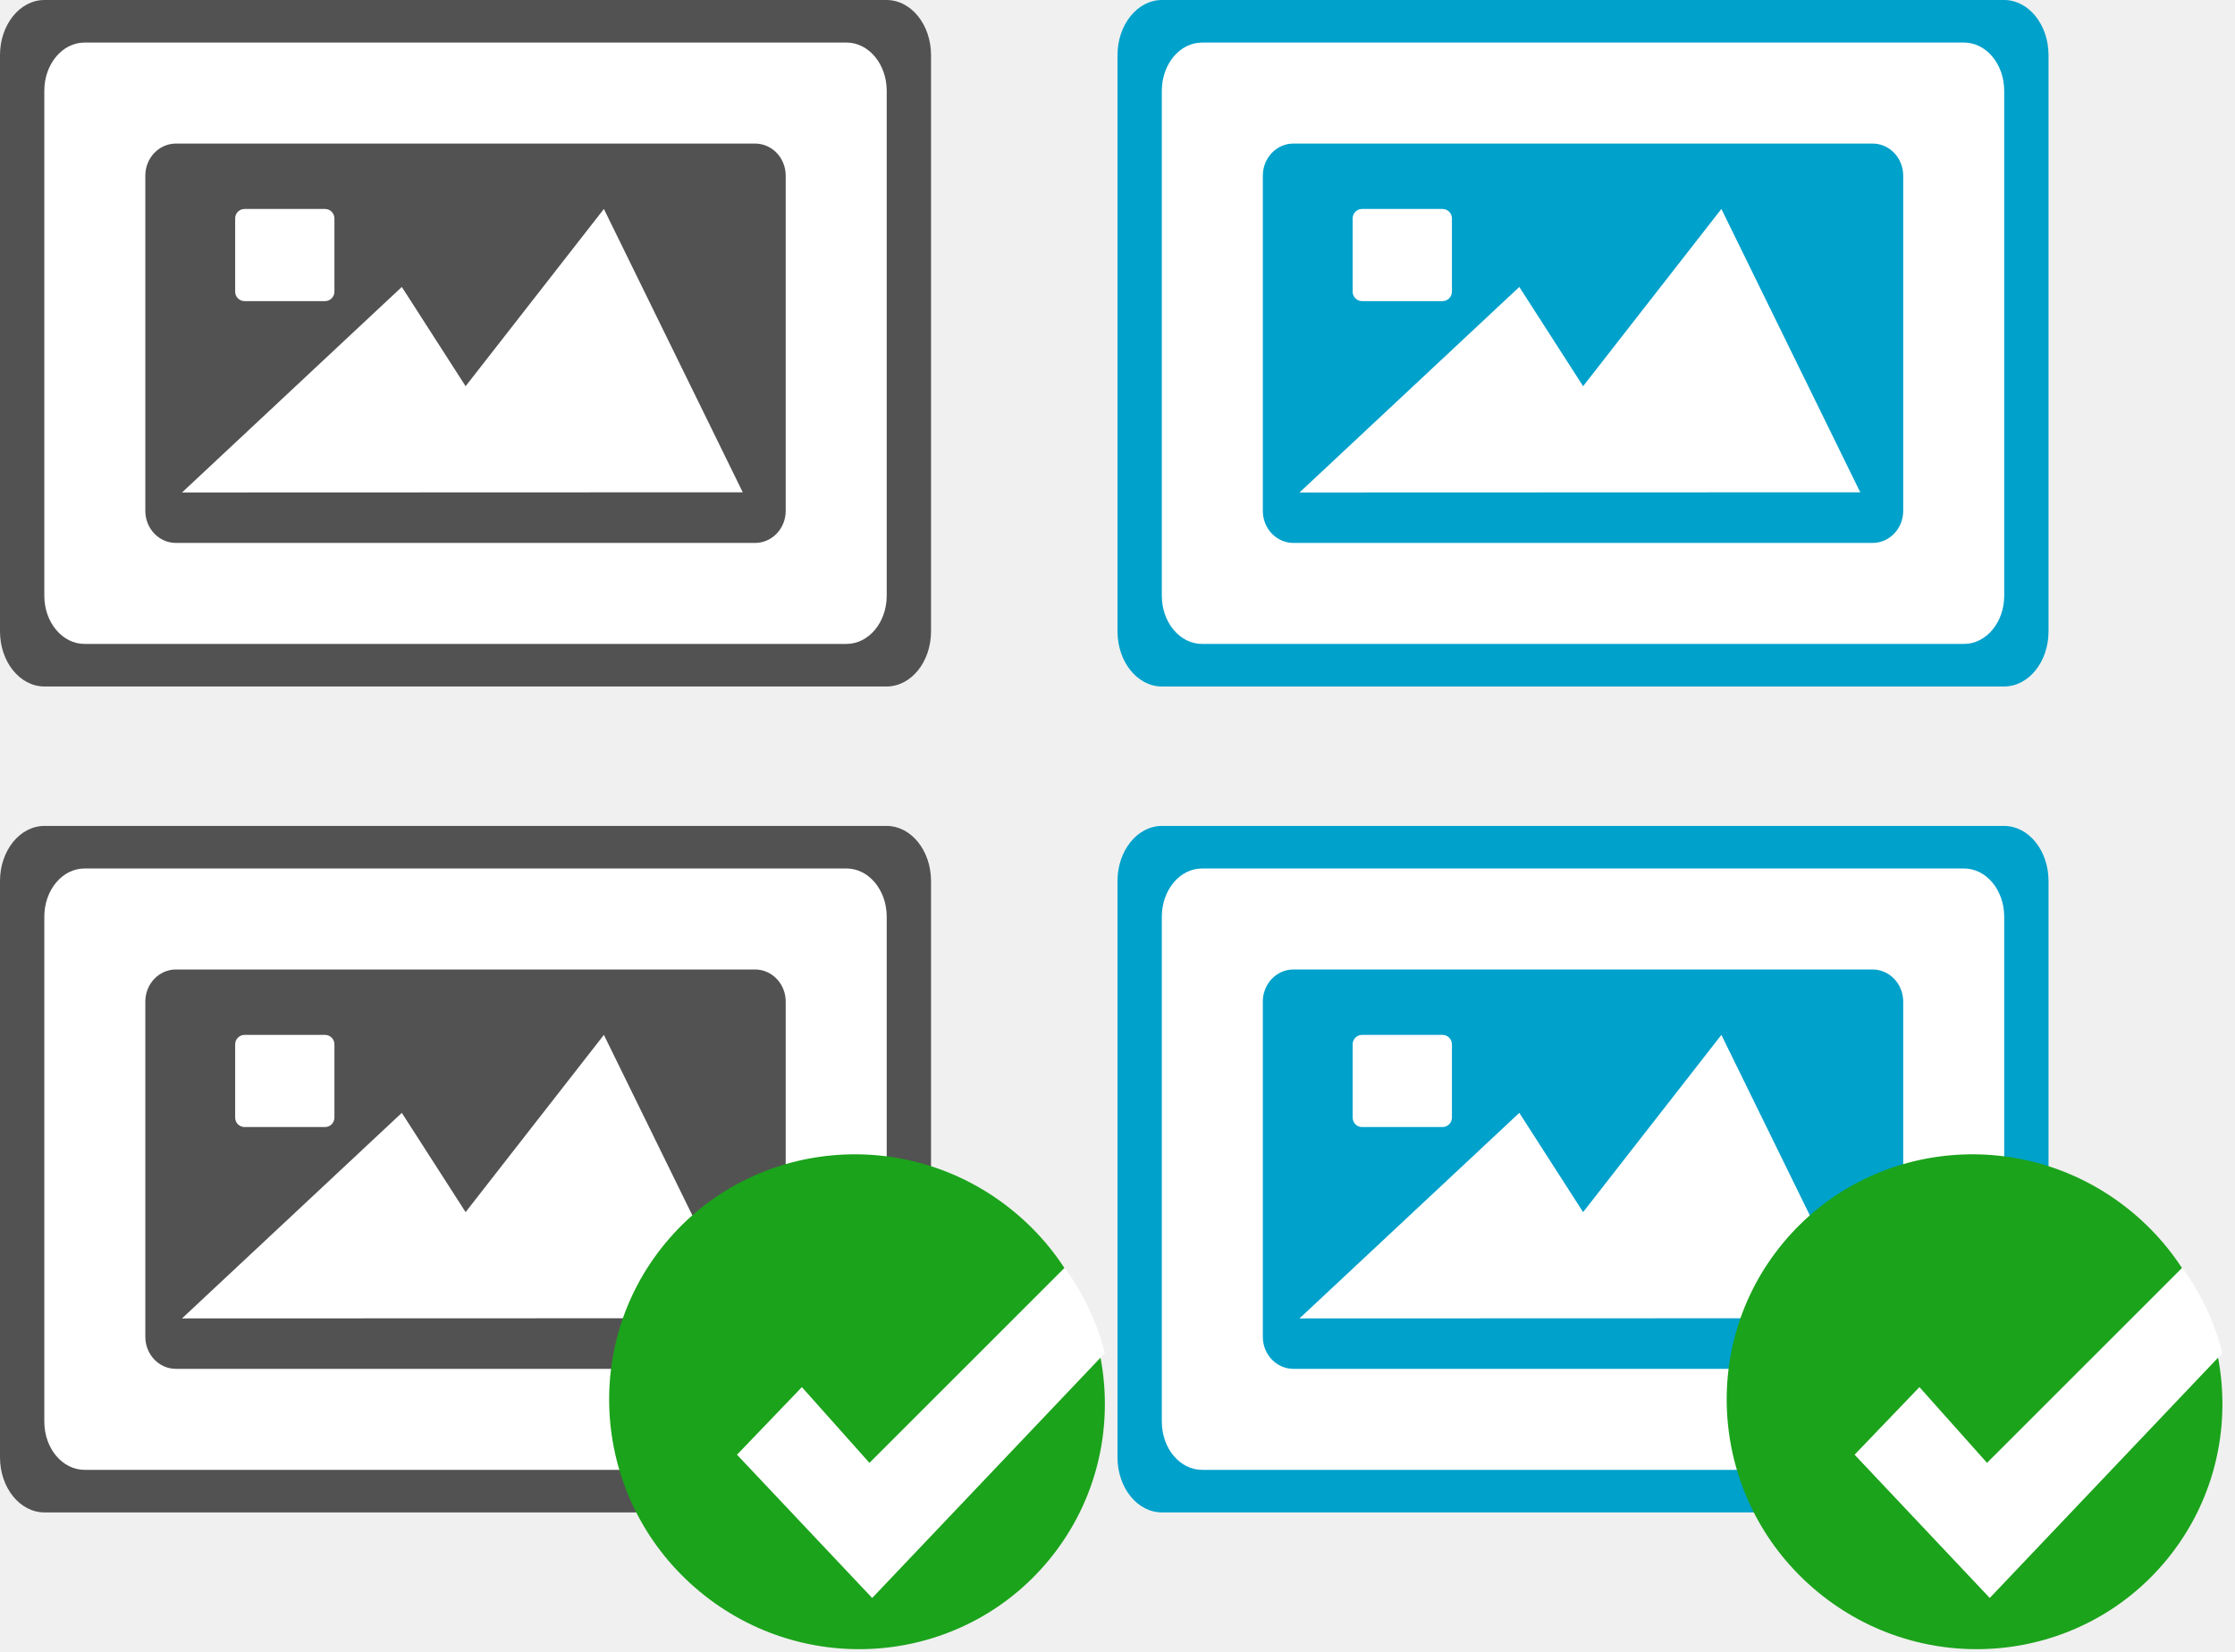
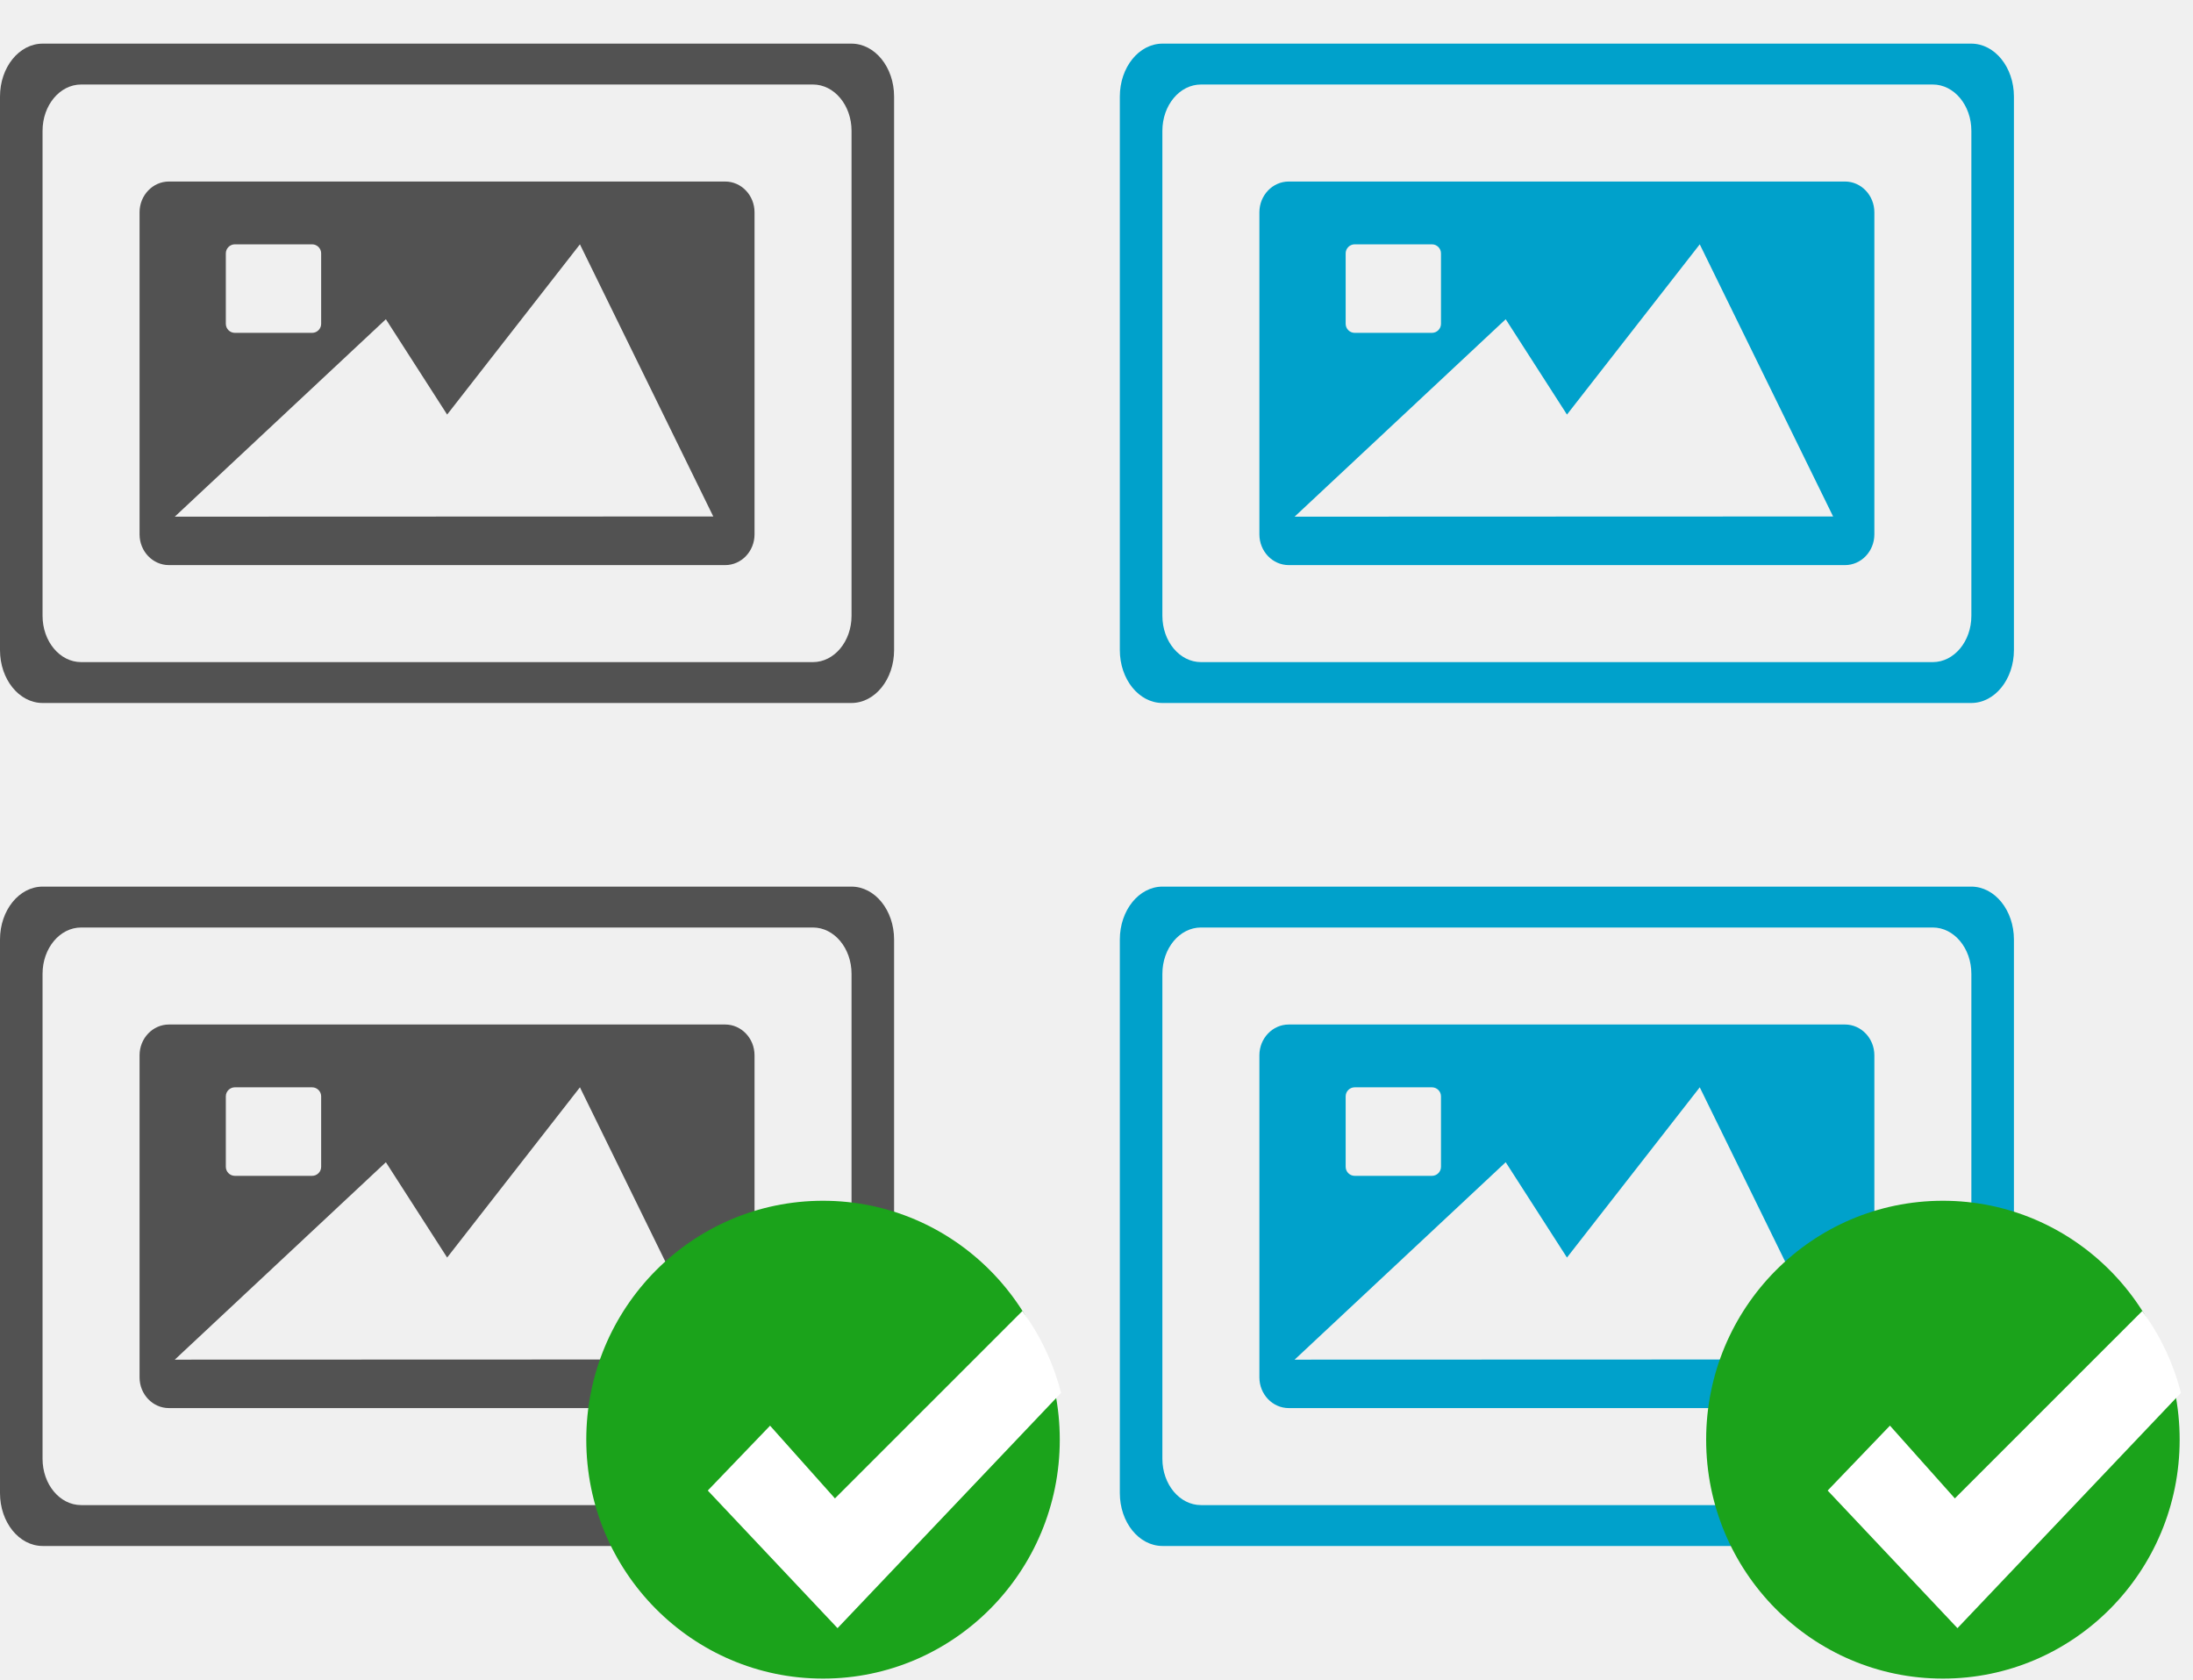
- <svg xmlns="http://www.w3.org/2000/svg" xmlns:ns1="https://boxy-svg.com" viewBox="0 0 46 34" width="46" height="34">
-   <defs>
-     <ns1:guide x="22.815" y="19.476" angle="0" />
-     <ns1:guide x="20.033" y="16.638" angle="90" />
-   </defs>
-   <g>
-     <g transform="matrix(1, 0, 0, 1, -13.419, -9.935001)">
-       <path d="M 31.666 9.935 C 32.172 9.935 32.581 10.443 32.581 11.069 C 32.581 13.668 32.581 20.332 32.581 22.931 C 32.581 23.557 32.172 24.065 31.666 24.065 C 28.017 24.065 17.983 24.065 14.334 24.065 C 13.828 24.065 13.419 23.557 13.419 22.931 C 13.419 20.332 13.419 13.668 13.419 11.069 C 13.419 10.443 13.828 9.935 14.334 9.935 C 17.983 9.935 28.017 9.935 31.666 9.935 Z" id="" style="fill: rgb(82, 82, 82);" />
-       <path d="M 30.841 10.811 C 31.299 10.811 31.669 11.255 31.669 11.804 C 31.669 14.081 31.669 19.919 31.669 22.196 C 31.669 22.745 31.299 23.189 30.841 23.189 C 27.539 23.189 18.461 23.189 15.159 23.189 C 14.701 23.189 14.331 22.745 14.331 22.196 C 14.331 19.919 14.331 14.081 14.331 11.804 C 14.331 11.255 14.701 10.811 15.159 10.811 C 18.461 10.811 27.539 10.811 30.841 10.811 Z" id="svg-1" style="fill: rgb(255, 255, 255);" />
-       <path d="M 28.96 12.89 C 29.308 12.89 29.59 13.186 29.59 13.55 C 29.59 15.062 29.59 18.939 29.59 20.451 C 29.59 20.815 29.308 21.11 28.96 21.11 C 26.45 21.11 19.55 21.11 17.04 21.11 C 16.692 21.11 16.41 20.815 16.41 20.451 C 16.41 18.939 16.41 15.062 16.41 13.55 C 16.41 13.186 16.692 12.89 17.04 12.89 C 19.55 12.89 26.45 12.89 28.96 12.89 Z" id="svg-2" style="fill: rgb(82, 82, 82);" />
-       <rect x="18.259" y="14.236" width="2.043" height="1.897" style="fill: rgb(255, 255, 255);" rx="0.194" ry="0.194" />
-       <path d="M 17.165 20.072 L 21.689 15.841 L 23.002 17.884 L 25.848 14.236 L 28.706 20.068 L 17.165 20.072 Z" style="fill: rgb(255, 255, 255);" />
+ <svg xmlns="http://www.w3.org/2000/svg" width="47px" height="36px">
+   <g fill="none" fill-rule="evenodd">
+     <path d="M18.247.935c.506 0 .915.508.915 1.134v11.862c0 .626-.409 1.134-.915 1.134H.915c-.506 0-.915-.508-.915-1.134V2.069C0 1.443.409.935.915.935h17.332zm-.825.876H1.74c-.458 0-.828.444-.828.993v10.392c0 .549.37.993.828.993h15.682c.458 0 .828-.444.828-.993V2.804c0-.549-.37-.993-.828-.993zM15.541 3.89c.348 0 .63.296.63.66v6.901c0 .364-.282.659-.63.659H3.621c-.348 0-.63-.295-.63-.659V4.55c0-.364.282-.66.63-.66h11.92zM5.034 5.236a.194.194 0 0 0-.194.194v1.509c0 .107.087.194.194.194h1.655a.194.194 0 0 0 .194-.194V5.43a.194.194 0 0 0-.194-.194H5.034zm-1.288 5.836l11.541-.004-2.858-5.832-2.846 3.648L8.27 6.841l-4.524 4.231z" fill="#525252" />
+     <path d="M42.247.935c.506 0 .915.508.915 1.134v11.862c0 .626-.409 1.134-.915 1.134H24.915c-.506 0-.915-.508-.915-1.134V2.069c0-.626.409-1.134.915-1.134h17.332zm-.825.876H25.74c-.458 0-.828.444-.828.993v10.392c0 .549.37.993.828.993h15.682c.458 0 .828-.444.828-.993V2.804c0-.549-.37-.993-.828-.993zM39.541 3.89c.348 0 .63.296.63.66v6.901c0 .364-.282.659-.63.659h-11.92c-.348 0-.63-.295-.63-.659V4.55c0-.364.282-.66.63-.66h11.92zM29.034 5.236a.194.194 0 0 0-.194.194v1.509c0 .107.087.194.194.194h1.655a.194.194 0 0 0 .194-.194V5.43a.194.194 0 0 0-.194-.194h-1.655zm-1.288 5.836l11.541-.004-2.858-5.832-2.846 3.648-1.313-2.043-4.524 4.231z" fill="#00A1CB" />
+     <g transform="translate(24 19)">
+       <path d="M18.247 0c.506 0 .915.508.915 1.134v11.862c0 .626-.409 1.134-.915 1.134H.915c-.506 0-.915-.508-.915-1.134V1.134C0 .508.409 0 .915 0h17.332zm-.825.876H1.74c-.458 0-.828.444-.828.993v10.392c0 .549.37.993.828.993h15.682c.458 0 .828-.444.828-.993V1.869c0-.549-.37-.993-.828-.993zm-1.881 2.079c.348 0 .63.296.63.66v6.901c0 .364-.282.659-.63.659H3.621c-.348 0-.63-.295-.63-.659V3.615c0-.364.282-.66.63-.66h11.92zM5.034 4.301a.194.194 0 0 0-.194.194v1.509c0 .107.087.194.194.194h1.655a.194.194 0 0 0 .194-.194V4.495a.194.194 0 0 0-.194-.194H5.034zm-1.288 5.836l11.541-.004-2.858-5.832-2.846 3.648L8.27 5.906l-4.524 4.231z" fill="#00A1CB" />
+       <ellipse fill="#1BA31B" cx="17.64" cy="11.852" rx="5.074" ry="5.12" />
+       <path d="M17.896 13.11l4.017-4.016c.392.536.67 1.133.828 1.756l-4.789 5.041-2.782-2.949 1.335-1.391 1.391 1.559z" fill="#FFF" />
    </g>
-     <g transform="matrix(1, 0, 0, 1, 9.581, -9.935001)" id="svg-3">
-       <path d="M 31.666 9.935 C 32.172 9.935 32.581 10.443 32.581 11.069 C 32.581 13.668 32.581 20.332 32.581 22.931 C 32.581 23.557 32.172 24.065 31.666 24.065 C 28.017 24.065 17.983 24.065 14.334 24.065 C 13.828 24.065 13.419 23.557 13.419 22.931 C 13.419 20.332 13.419 13.668 13.419 11.069 C 13.419 10.443 13.828 9.935 14.334 9.935 C 17.983 9.935 28.017 9.935 31.666 9.935 Z" id="svg-3" style="fill: rgb(0, 161, 203);" />
-       <path d="M 30.841 10.811 C 31.299 10.811 31.669 11.255 31.669 11.804 C 31.669 14.081 31.669 19.919 31.669 22.196 C 31.669 22.745 31.299 23.189 30.841 23.189 C 27.539 23.189 18.461 23.189 15.159 23.189 C 14.701 23.189 14.331 22.745 14.331 22.196 C 14.331 19.919 14.331 14.081 14.331 11.804 C 14.331 11.255 14.701 10.811 15.159 10.811 C 18.461 10.811 27.539 10.811 30.841 10.811 Z" id="path-1" style="fill: rgb(255, 255, 255);" />
-       <path d="M 28.96 12.89 C 29.308 12.89 29.59 13.186 29.59 13.55 C 29.59 15.062 29.59 18.939 29.59 20.451 C 29.59 20.815 29.308 21.11 28.96 21.11 C 26.45 21.11 19.55 21.11 17.04 21.11 C 16.692 21.11 16.41 20.815 16.41 20.451 C 16.41 18.939 16.41 15.062 16.41 13.55 C 16.41 13.186 16.692 12.89 17.04 12.89 C 19.55 12.89 26.45 12.89 28.96 12.89 Z" id="path-2" style="fill: rgb(0, 161, 203);" />
-       <rect x="40.201" y="25.536" width="2.043" height="1.897" transform="matrix(1, 0, 0, 1.000001, -21.942, -11.30002)" style="fill: rgb(255, 255, 255);" rx="0.194" ry="0.194" id="svg-3" />
-       <path d="M 17.165 20.072 L 21.689 15.841 L 23.002 17.884 L 25.848 14.236 L 28.706 20.068 L 17.165 20.072 Z" style="fill: rgb(255, 255, 255);" id="svg-3" />
-     </g>
-     <g transform="matrix(1, 0, 0, 1, -13.419, 7.064999)" id="svg-4">
-       <path d="M 31.666 9.935 C 32.172 9.935 32.581 10.443 32.581 11.069 C 32.581 13.668 32.581 20.332 32.581 22.931 C 32.581 23.557 32.172 24.065 31.666 24.065 C 28.017 24.065 17.983 24.065 14.334 24.065 C 13.828 24.065 13.419 23.557 13.419 22.931 C 13.419 20.332 13.419 13.668 13.419 11.069 C 13.419 10.443 13.828 9.935 14.334 9.935 C 17.983 9.935 28.017 9.935 31.666 9.935 Z" id="svg-4" style="fill: rgb(82, 82, 82);" />
-       <path d="M 30.841 10.811 C 31.299 10.811 31.669 11.255 31.669 11.804 C 31.669 14.081 31.669 19.919 31.669 22.196 C 31.669 22.745 31.299 23.189 30.841 23.189 C 27.539 23.189 18.461 23.189 15.159 23.189 C 14.701 23.189 14.331 22.745 14.331 22.196 C 14.331 19.919 14.331 14.081 14.331 11.804 C 14.331 11.255 14.701 10.811 15.159 10.811 C 18.461 10.811 27.539 10.811 30.841 10.811 Z" id="path-5" style="fill: rgb(255, 255, 255);" />
-       <path d="M 28.96 12.89 C 29.308 12.89 29.59 13.186 29.59 13.55 C 29.59 15.062 29.59 18.939 29.59 20.451 C 29.59 20.815 29.308 21.11 28.96 21.11 C 26.45 21.11 19.55 21.11 17.04 21.11 C 16.692 21.11 16.41 20.815 16.41 20.451 C 16.41 18.939 16.41 15.062 16.41 13.55 C 16.41 13.186 16.692 12.89 17.04 12.89 C 19.55 12.89 26.45 12.89 28.96 12.89 Z" id="path-6" style="fill: rgb(82, 82, 82);" />
-       <rect x="40.201" y="25.536" width="2.043" height="1.897" transform="matrix(1, 0, 0, 1.000001, -21.942, -11.30002)" rx="0.194" ry="0.194" id="svg-4" style="fill: rgb(255, 255, 255);" />
-       <path d="M 17.165 20.072 L 21.689 15.841 L 23.002 17.884 L 25.848 14.236 L 28.706 20.068 L 17.165 20.072 Z" id="svg-4" style="fill: rgb(255, 255, 255);" />
-     </g>
-     <g transform="matrix(1, 0, 0, 1, 9.580999, 7.065)" id="g-1">
-       <path d="M 31.666 9.935 C 32.172 9.935 32.581 10.443 32.581 11.069 C 32.581 13.668 32.581 20.332 32.581 22.931 C 32.581 23.557 32.172 24.065 31.666 24.065 C 28.017 24.065 17.983 24.065 14.334 24.065 C 13.828 24.065 13.419 23.557 13.419 22.931 C 13.419 20.332 13.419 13.668 13.419 11.069 C 13.419 10.443 13.828 9.935 14.334 9.935 C 17.983 9.935 28.017 9.935 31.666 9.935 Z" id="g-1" style="fill: rgb(0, 161, 203);" />
-       <path d="M 30.841 10.811 C 31.299 10.811 31.669 11.255 31.669 11.804 C 31.669 14.081 31.669 19.919 31.669 22.196 C 31.669 22.745 31.299 23.189 30.841 23.189 C 27.539 23.189 18.461 23.189 15.159 23.189 C 14.701 23.189 14.331 22.745 14.331 22.196 C 14.331 19.919 14.331 14.081 14.331 11.804 C 14.331 11.255 14.701 10.811 15.159 10.811 C 18.461 10.811 27.539 10.811 30.841 10.811 Z" id="path-3" style="fill: rgb(255, 255, 255);" />
-       <path d="M 28.96 12.89 C 29.308 12.89 29.59 13.186 29.59 13.55 C 29.59 15.062 29.59 18.939 29.59 20.451 C 29.59 20.815 29.308 21.11 28.96 21.11 C 26.45 21.11 19.55 21.11 17.04 21.11 C 16.692 21.11 16.41 20.815 16.41 20.451 C 16.41 18.939 16.41 15.062 16.41 13.55 C 16.41 13.186 16.692 12.89 17.04 12.89 C 19.55 12.89 26.45 12.89 28.96 12.89 Z" id="path-4" style="fill: rgb(0, 161, 203);" />
-       <rect x="40.201" y="25.536" width="2.043" height="1.897" transform="matrix(1, 0, 0, 1.000001, -21.942, -11.30002)" style="fill: rgb(255, 255, 255);" rx="0.194" ry="0.194" id="g-1" />
-       <path d="M 17.165 20.072 L 21.689 15.841 L 23.002 17.884 L 25.848 14.236 L 28.706 20.068 L 17.165 20.072 Z" style="fill: rgb(255, 255, 255);" id="g-1" />
-     </g>
-     <g transform="matrix(1, 0, 0, 1, -0.204692, 0)">
-       <ellipse transform="matrix(-0.638017, 0.770022, -0.770022, -0.638017, 73.3239, 28.2255)" cx="21.205" cy="24.61" rx="5.074" ry="5.12" style="stroke-width: 0.01; fill: rgb(27, 163, 27);" />
-       <path d="M 41.101 30.11 L 45.118 26.094 C 45.51 26.63 45.787 27.227 45.946 27.85 L 41.157 32.891 L 38.375 29.942 L 39.71 28.551 Z" style="stroke-width: 0.01; fill: rgb(255, 255, 255);" />
-     </g>
-     <g transform="matrix(1, 0, 0, 1, -23.26023, -0.055646)">
-       <ellipse transform="matrix(-0.638018, 0.770022, -0.770021, -0.638018, 73.37837, 28.28116)" cx="21.205" cy="24.61" rx="5.074" ry="5.12" style="stroke-width: 0.01; fill: rgb(27, 163, 27);" />
-       <path d="M 41.155 30.166 L 45.172 26.15 C 45.564 26.686 45.841 27.283 46 27.906 L 41.211 32.947 L 38.429 29.998 L 39.764 28.607 Z" style="stroke-width: 0.01; fill: rgb(255, 255, 255);" />
+     <g transform="translate(0 19)">
+       <path d="M18.247 0c.506 0 .915.508.915 1.134v11.862c0 .626-.409 1.134-.915 1.134H.915c-.506 0-.915-.508-.915-1.134V1.134C0 .508.409 0 .915 0h17.332zm-.825.876H1.74c-.458 0-.828.444-.828.993v10.392c0 .549.37.993.828.993h15.682c.458 0 .828-.444.828-.993V1.869c0-.549-.37-.993-.828-.993zm-1.881 2.079c.348 0 .63.296.63.66v6.901c0 .364-.282.659-.63.659H3.621c-.348 0-.63-.295-.63-.659V3.615c0-.364.282-.66.63-.66h11.92zM5.034 4.301a.194.194 0 0 0-.194.194v1.509c0 .107.087.194.194.194h1.655a.194.194 0 0 0 .194-.194V4.495a.194.194 0 0 0-.194-.194H5.034zm-1.288 5.836l11.541-.004-2.858-5.832-2.846 3.648L8.27 5.906l-4.524 4.231z" fill="#525252" />
+       <ellipse fill="#1BA31B" cx="17.639" cy="11.852" rx="5.074" ry="5.12" />
+       <path d="M17.895 13.11l4.017-4.016c.392.536.669 1.133.828 1.756l-4.79 5.041-2.781-2.949 1.335-1.39 1.39 1.558z" fill="#FFF" />
    </g>
  </g>
</svg>
